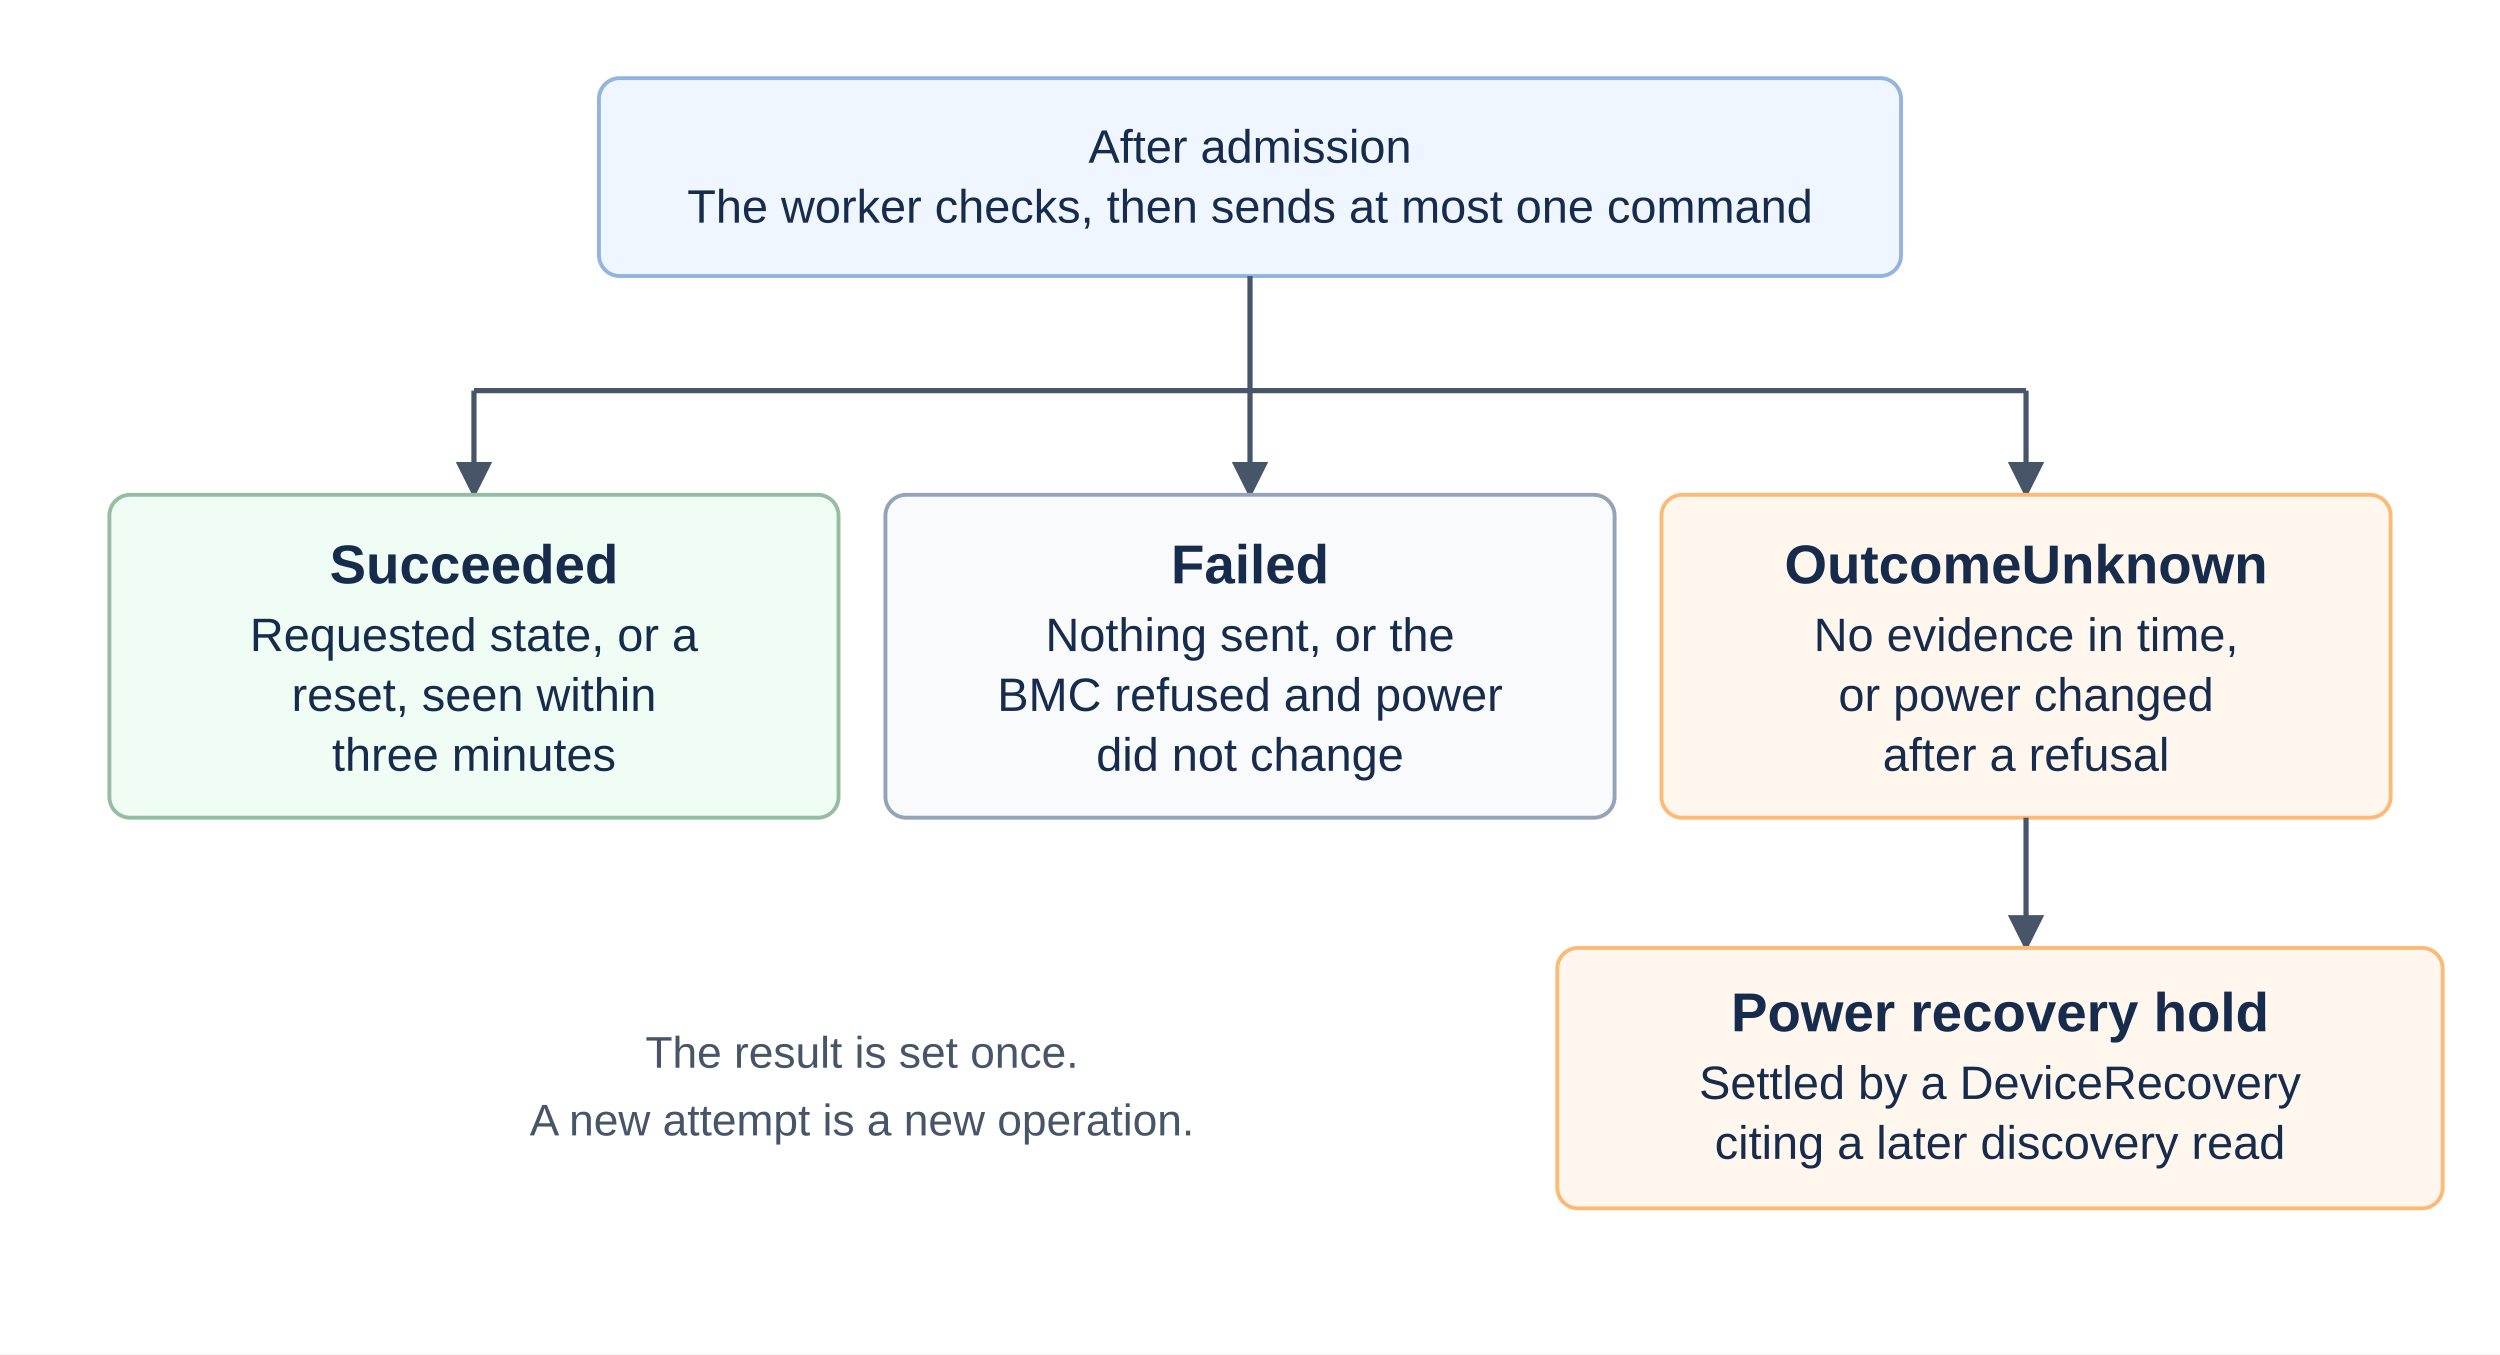
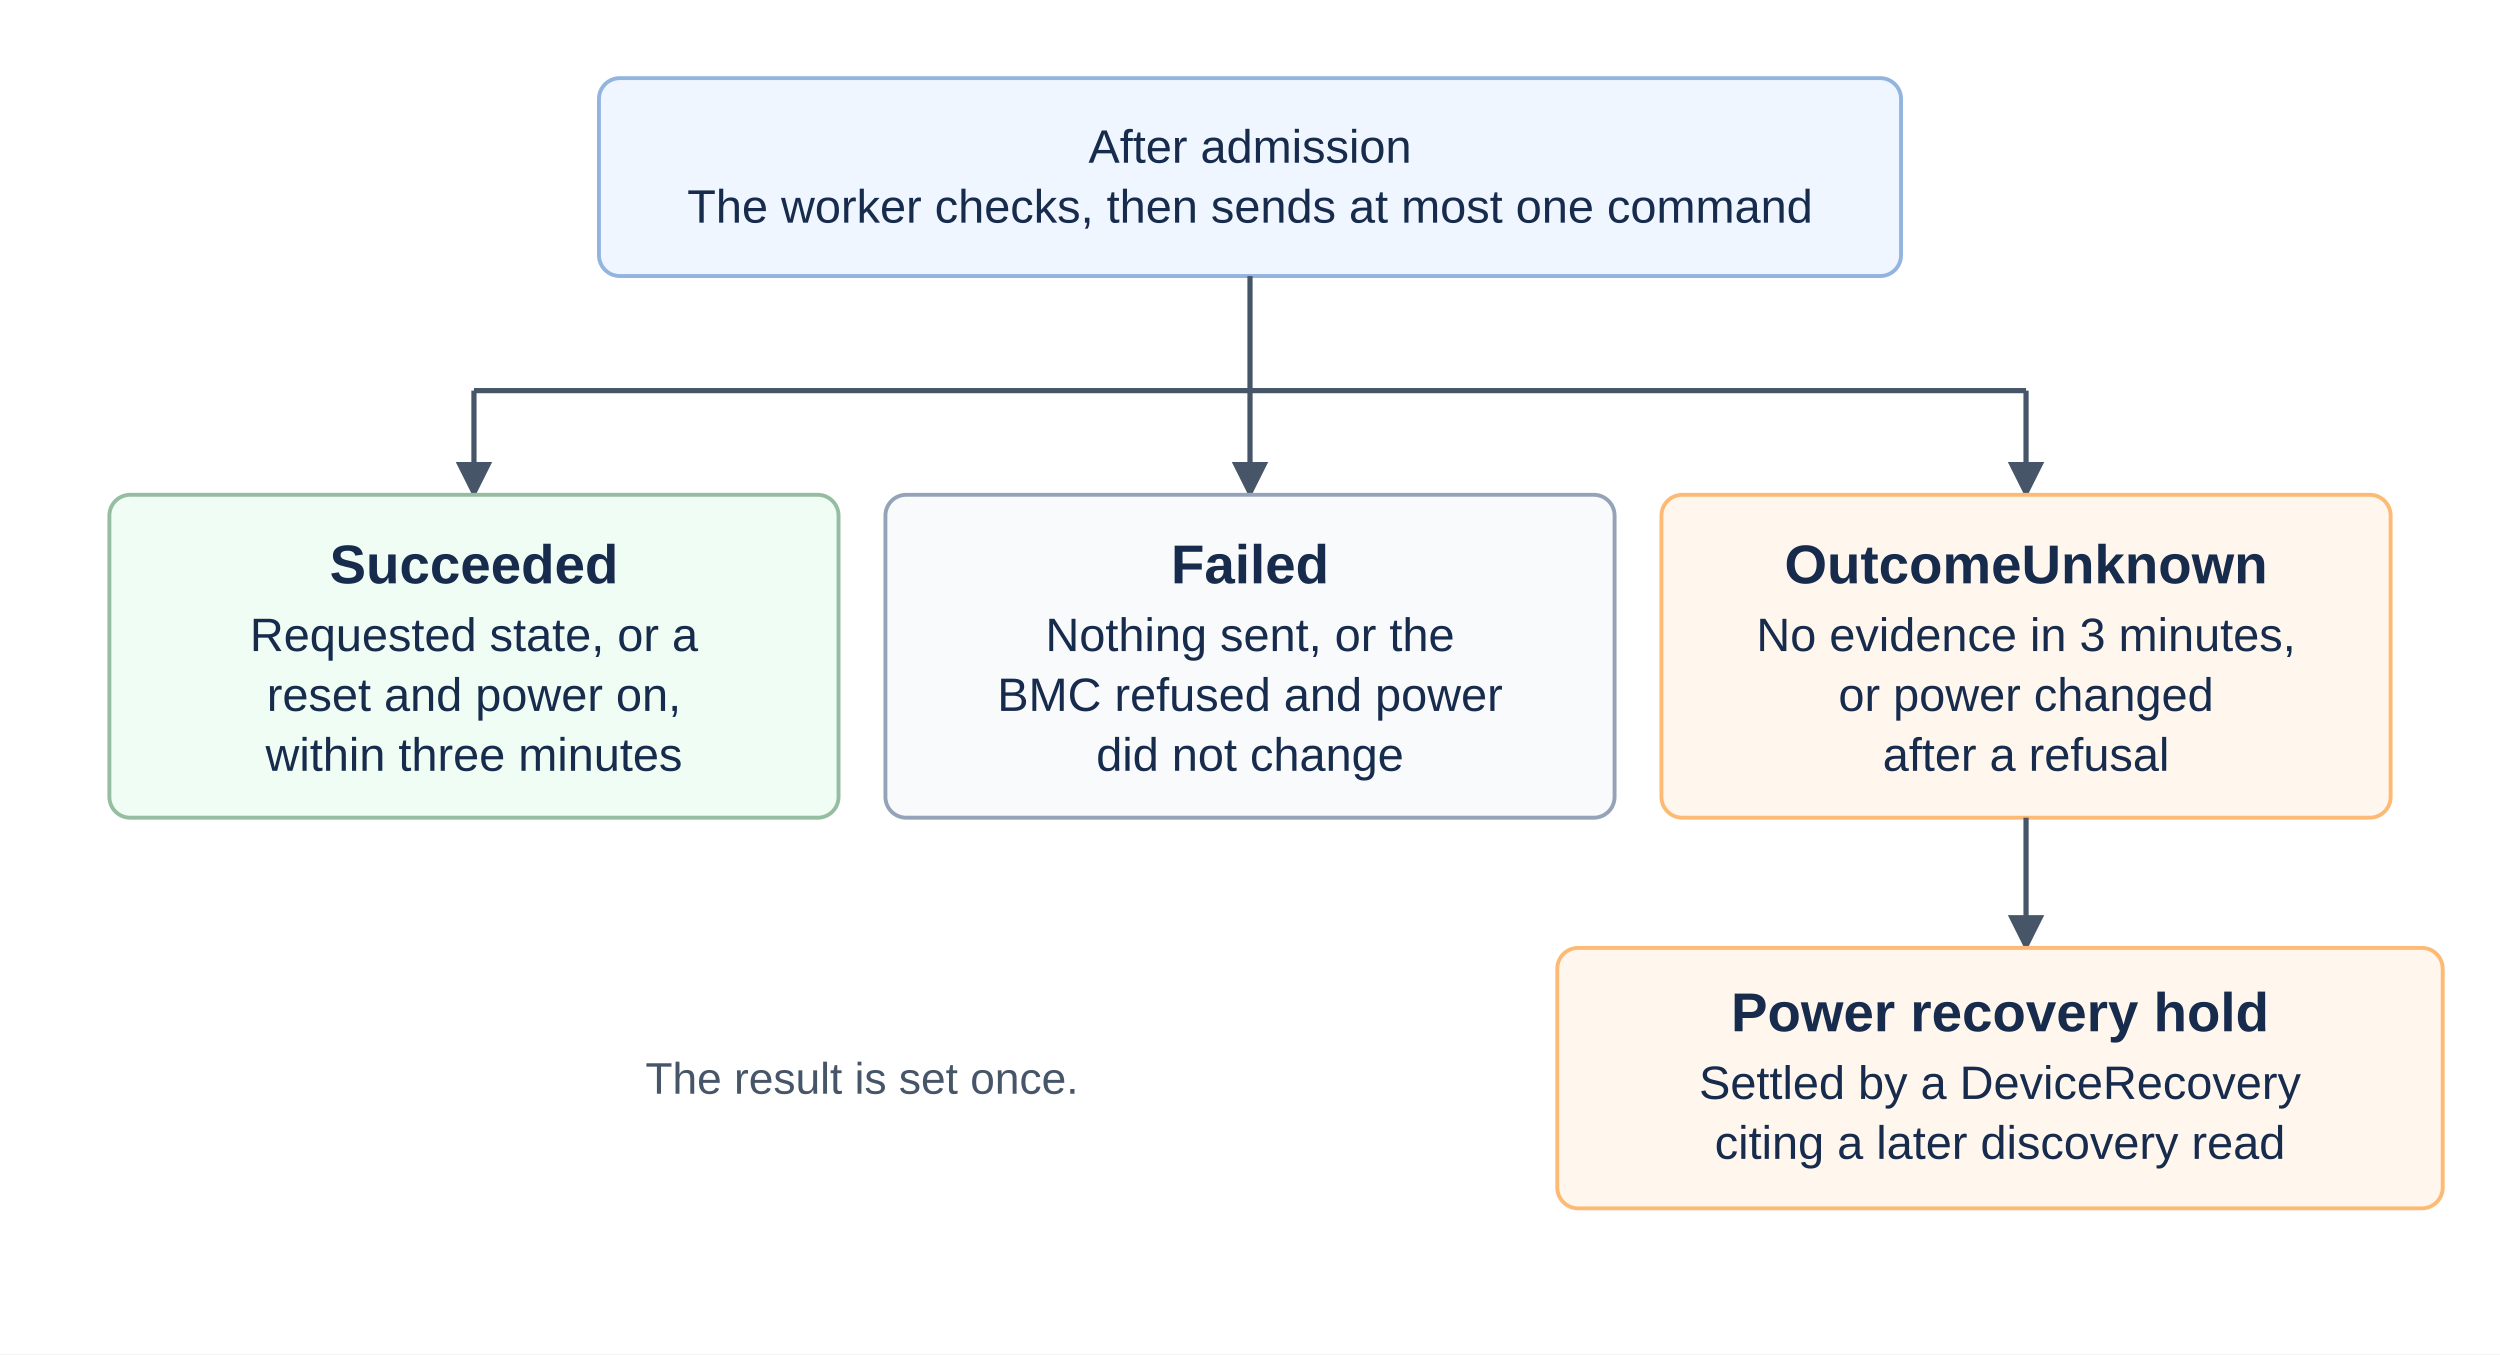
<svg xmlns="http://www.w3.org/2000/svg" width="960" height="520" viewBox="0 0 960 520" role="img" aria-labelledby="title description">
  <defs>
    <marker id="arrow" viewBox="0 0 10 10" refX="9" refY="5" markerWidth="7" markerHeight="7" orient="auto-start-reverse">
      <path d="M 0 0 L 10 5 L 0 10 z" fill="#475569" />
    </marker>
  </defs>
  <style>text { font-family: Arial, Helvetica, sans-serif; fill: #172b4d; } .heading { font-size: 21px; font-weight: 700; } .label { font-size: 18px; } .detail { font-size: 17px; fill: #475569; } .line { fill: none; stroke: #475569; stroke-width: 2; marker-end: url(#arrow); }</style>
  <rect width="960" height="520" fill="white" />
  <rect x="230" y="30" width="500" height="76" rx="8" fill="#eff6ff" stroke="#93b4df" stroke-width="1.5" />
  <text x="480" y="62.5" class="label" text-anchor="middle">After admission</text>
  <text x="480" y="85.5" class="label" text-anchor="middle">The worker checks, then sends at most one command</text>
  <path d="M 480 106 L 480 150" stroke="#475569" stroke-width="2" />
  <path d="M 182 150 L 778 150" stroke="#475569" stroke-width="2" fill="none" />
  <path d="M 182 150 L 182 190" class="line" />
  <path d="M 480 150 L 480 190" class="line" />
  <path d="M 778 150 L 778 190" class="line" />
  <rect x="42" y="190" width="280" height="124" rx="8" fill="#f0fdf4" stroke="#96bda1" stroke-width="1.5" />
  <text x="182" y="224" class="heading" text-anchor="middle">Succeeded</text>
  <text x="182" y="250" class="label" text-anchor="middle">Requested state, or a</text>
-   <text x="182" y="273" class="label" text-anchor="middle">reset, seen within</text>
-   <text x="182" y="296" class="label" text-anchor="middle">three minutes</text>
+   <text x="182" y="273" class="label" text-anchor="middle">reset and power on,</text>
+   <text x="182" y="296" class="label" text-anchor="middle">within three minutes</text>
  <rect x="340" y="190" width="280" height="124" rx="8" fill="#f8fafc" stroke="#94a3b8" stroke-width="1.5" />
  <text x="480" y="224" class="heading" text-anchor="middle">Failed</text>
  <text x="480" y="250" class="label" text-anchor="middle">Nothing sent, or the</text>
  <text x="480" y="273" class="label" text-anchor="middle">BMC refused and power</text>
  <text x="480" y="296" class="label" text-anchor="middle">did not change</text>
  <rect x="638" y="190" width="280" height="124" rx="8" fill="#fff7ed" stroke="#fdba74" stroke-width="1.5" />
  <text x="778" y="224" class="heading" text-anchor="middle">OutcomeUnknown</text>
-   <text x="778" y="250" class="label" text-anchor="middle">No evidence in time,</text>
+   <text x="778" y="250" class="label" text-anchor="middle">No evidence in 3 minutes,</text>
  <text x="778" y="273" class="label" text-anchor="middle">or power changed</text>
  <text x="778" y="296" class="label" text-anchor="middle">after a refusal</text>
  <path d="M 778 314 L 778 364" class="line" />
  <rect x="598" y="364" width="340" height="100" rx="8" fill="#fff7ed" stroke="#fdba74" stroke-width="1.5" />
  <text x="768" y="396" class="heading" text-anchor="middle">Power recovery hold</text>
  <text x="768" y="422" class="label" text-anchor="middle">Settled by a DeviceRecovery</text>
  <text x="768" y="445" class="label" text-anchor="middle">citing a later discovery read</text>
-   <text x="331" y="410" class="detail" text-anchor="middle">The result is set once.</text>
-   <text x="331" y="436" class="detail" text-anchor="middle">A new attempt is a new operation.</text>
+   <text x="331" y="420" class="detail" text-anchor="middle">The result is set once.</text>
</svg>
